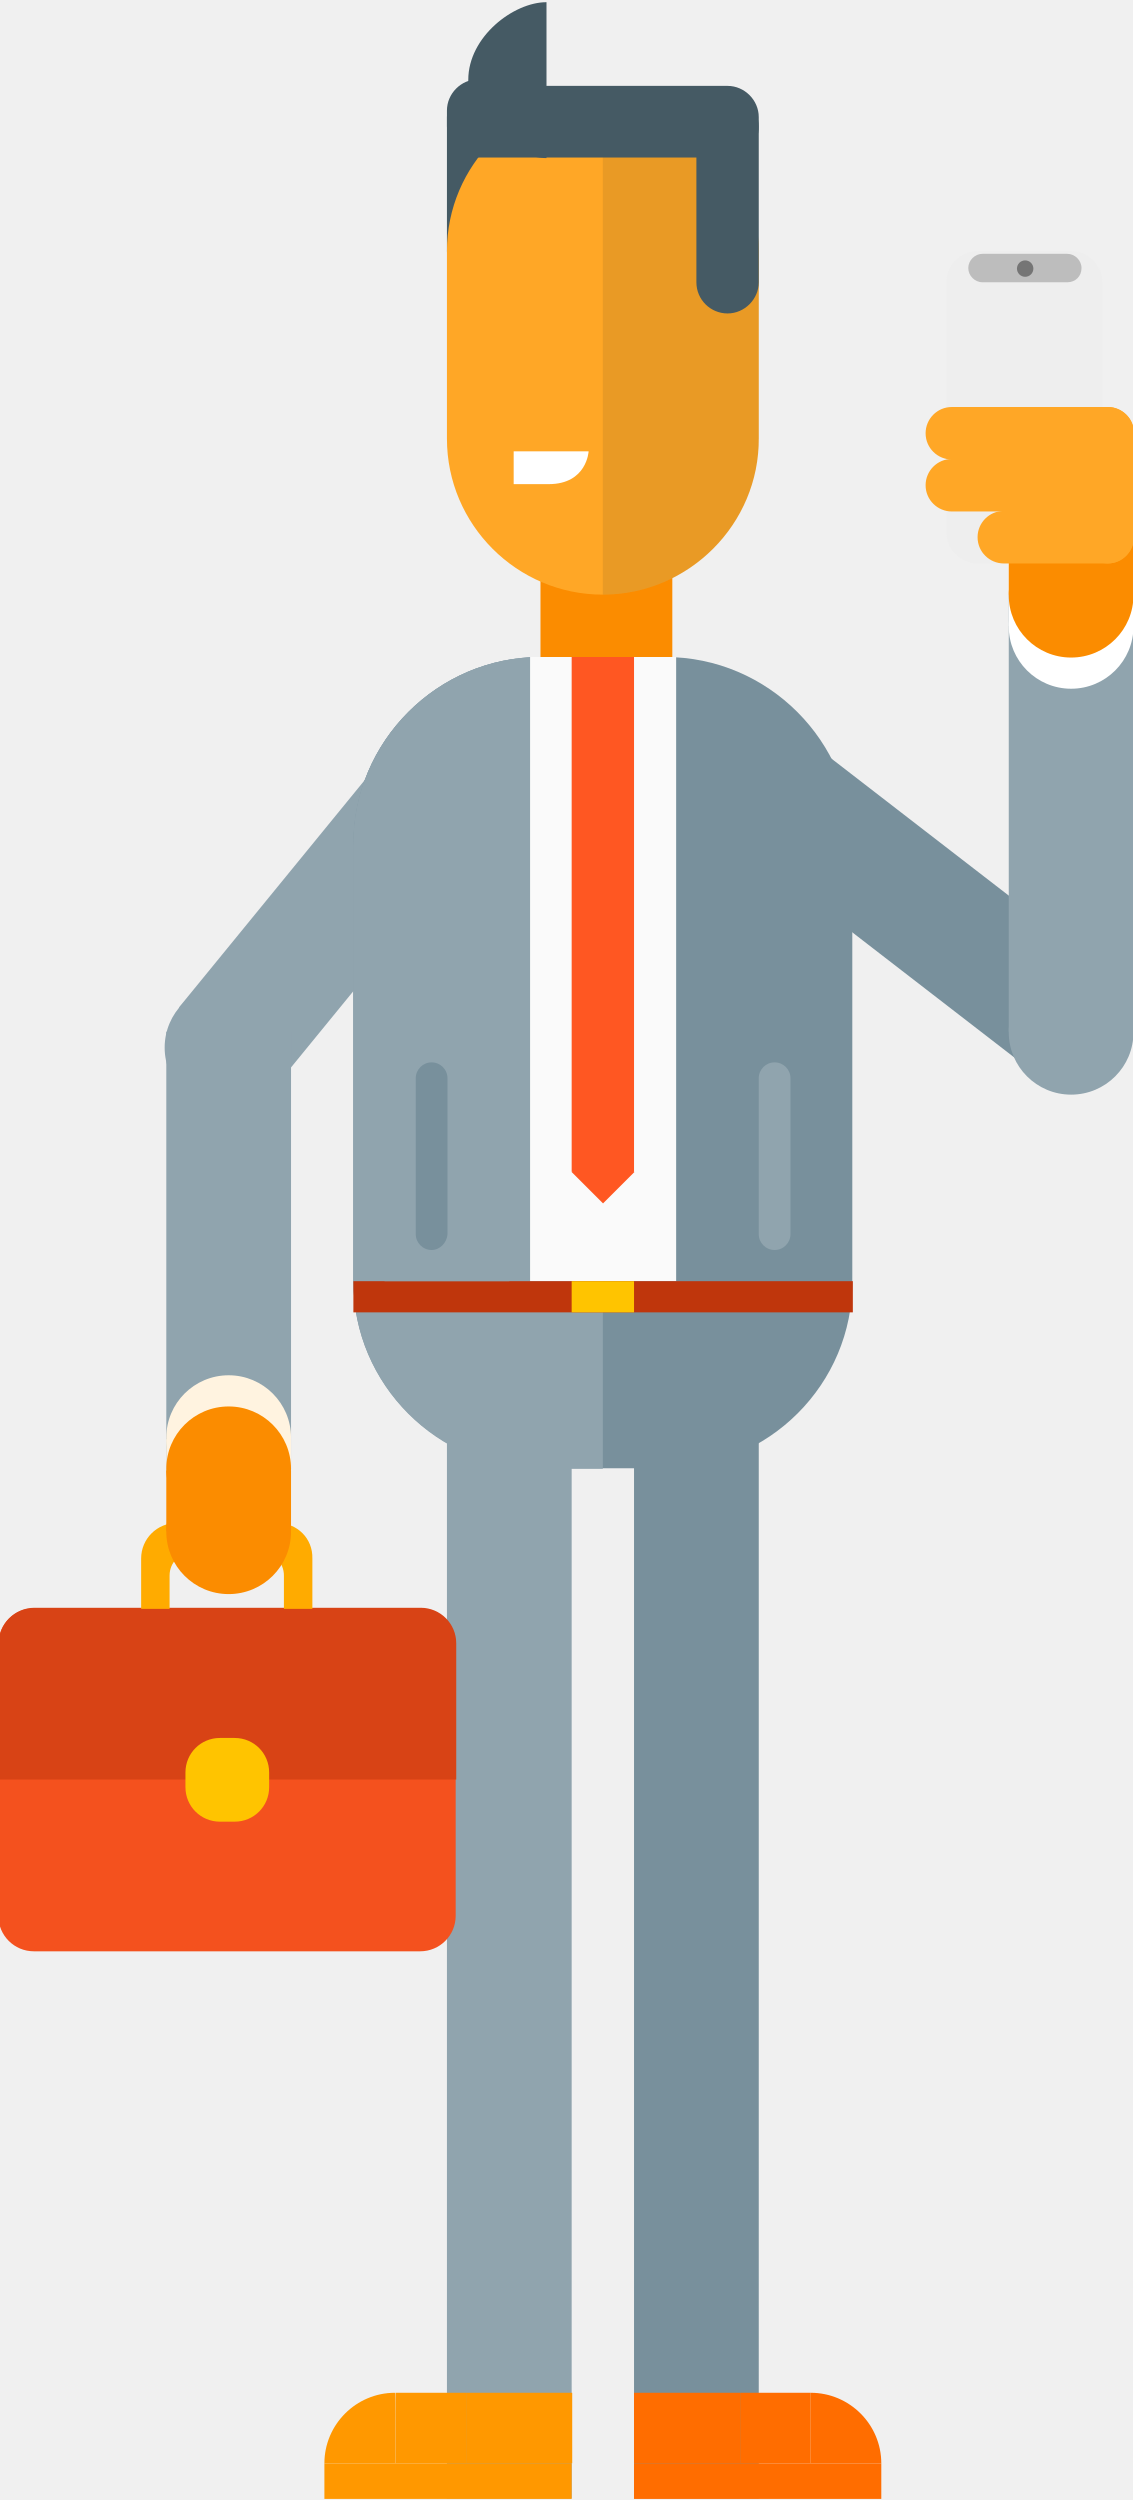
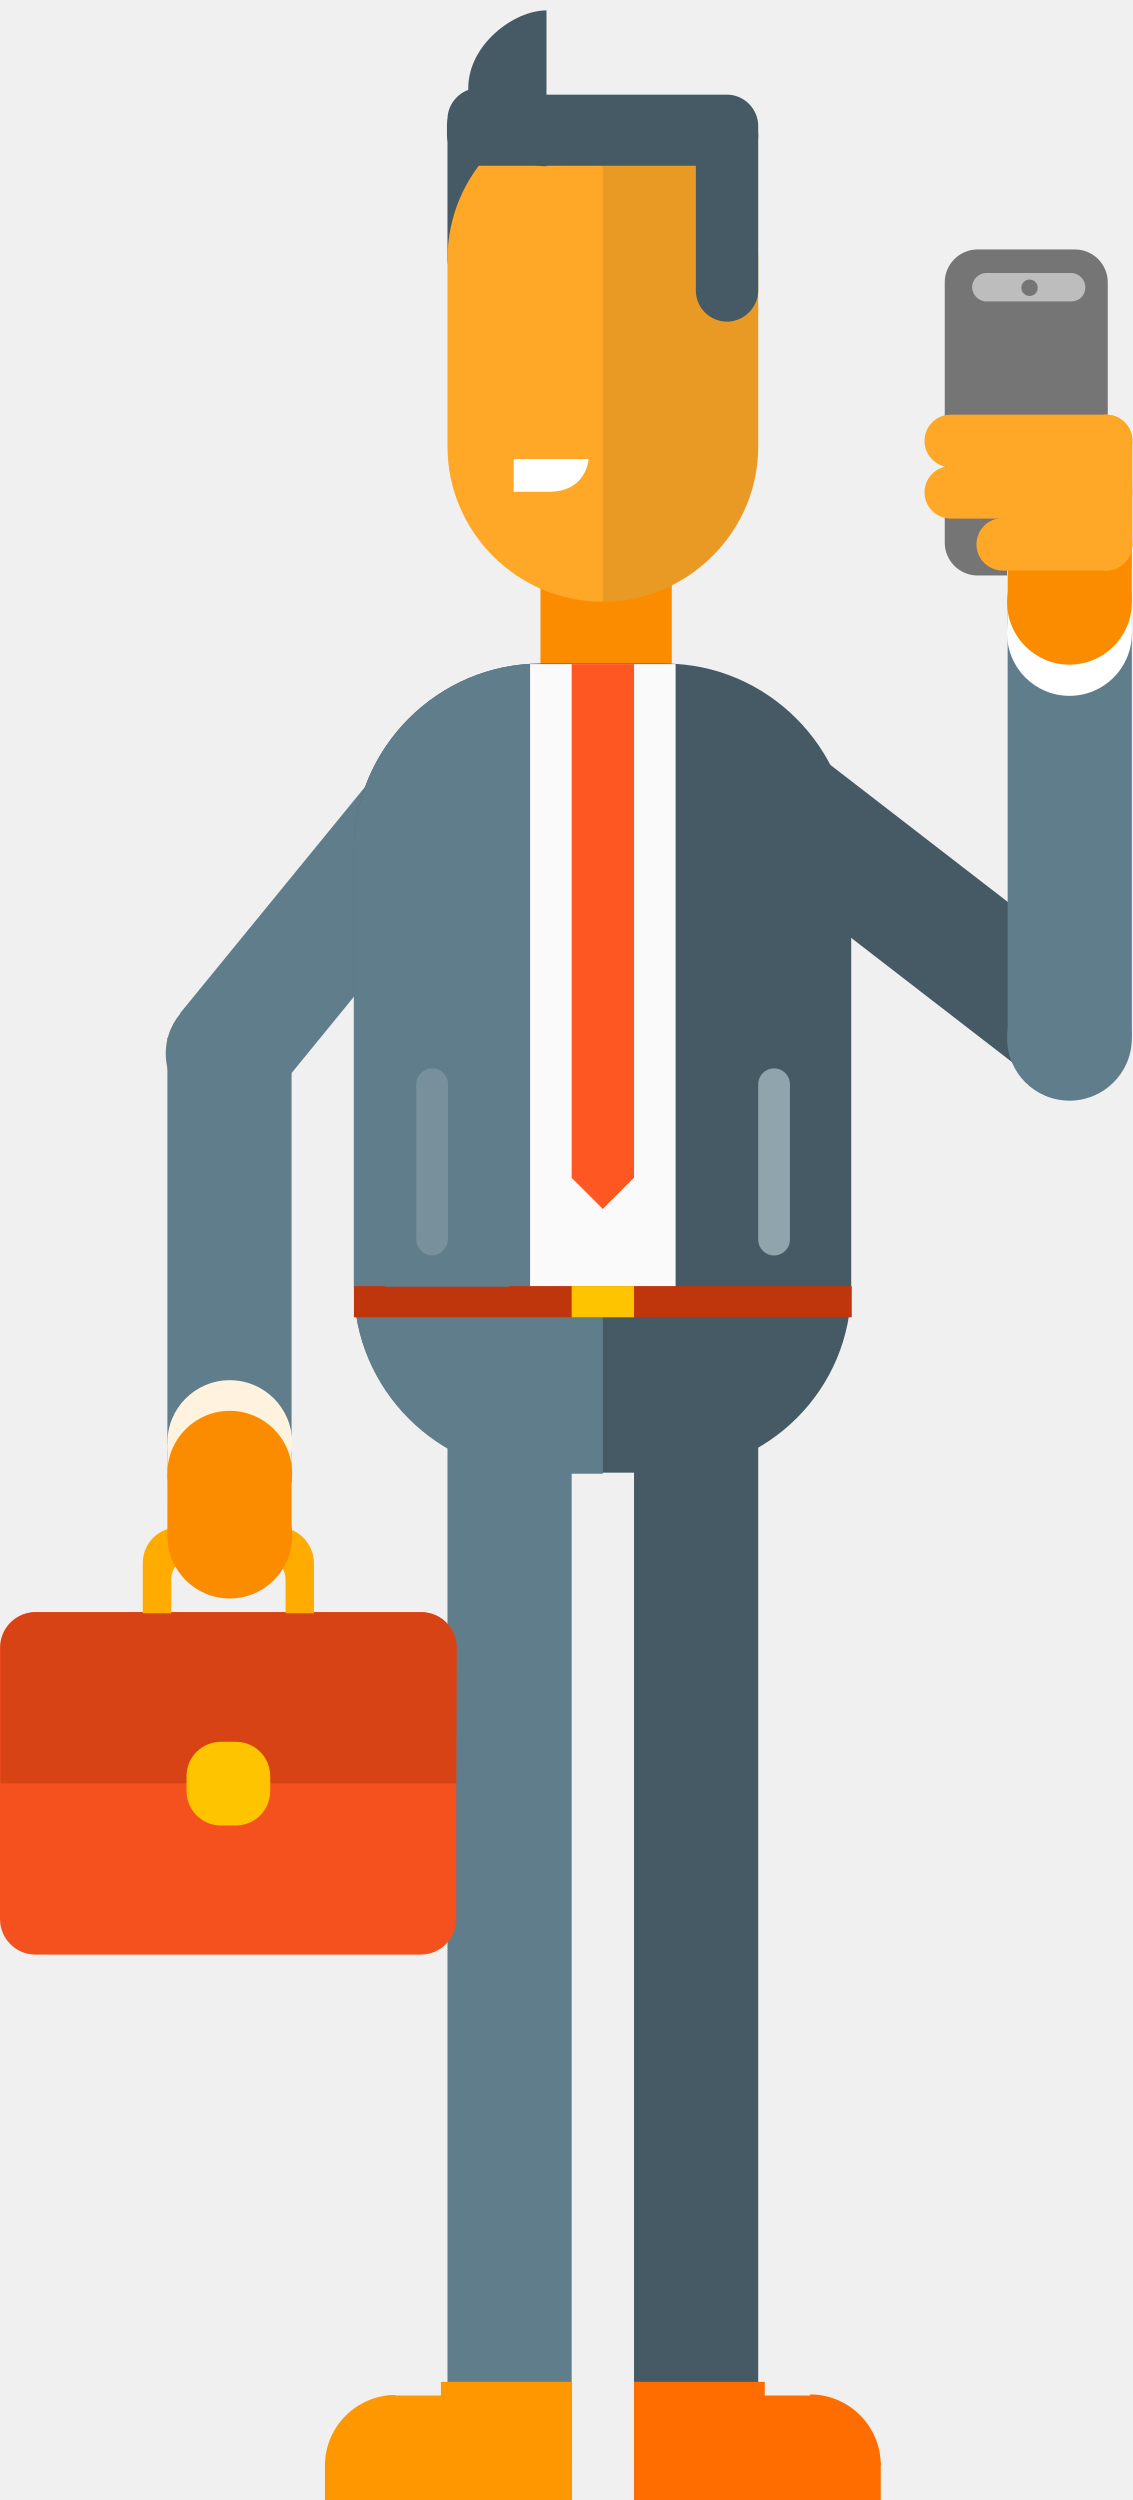
- <svg xmlns="http://www.w3.org/2000/svg" version="1.1" x="0px" y="0px" viewBox="0 0 207 457" style="enable-background:new 0 0 207 457;" xml:space="preserve">
+ <svg xmlns="http://www.w3.org/2000/svg" version="1.1" id="Layer_1" x="0px" y="0px" viewBox="-49 22 207 457" style="enable-background:new -49 22 207 457;" xml:space="preserve">
  <style type="text/css">
	.st0{fill:#455A64;}
- 	.st1{fill:#90A4AE;}
- 	.st2{fill:#FB8C00;}
- 	.st3{fill:#FFA726;}
- 	.st4{opacity:0.1;fill:#212121;}
- 	.st5{fill:#78909C;}
+ 	.st1{fill:#607D8B;}
+ 	.st2{fill:#90A4AE;}
+ 	.st3{fill:#FB8C00;}
+ 	.st4{fill:#FFA726;}
+ 	.st5{opacity:0.1;fill:#212121;enable-background:new    ;}
	.st6{fill:#FF6D00;}
	.st7{fill:#FF9800;}
	.st8{fill:#FAFAFA;}
	.st9{fill:#FF5722;}
- 	.st10{fill:#EEEEEE;}
+ 	.st10{fill:#757575;}
	.st11{fill:#BDBDBD;}
- 	.st12{fill:#757575;}
- 	.st13{fill:#FFFFFF;}
- 	.st14{fill:#BF360C;}
+ 	.st12{fill:#FFFFFF;}
+ 	.st13{fill:#BF360C;}
+ 	.st14{fill:#78909C;}
	.st15{fill:#FFC400;}
	.st16{fill:#F4511E;}
	.st17{fill:#D84315;}
	.st18{fill:#FFAB00;}
	.st19{fill:#FFF3E0;}
</style>
-   <g id="Layer_1">
+   <g id="Layer_1_1_">
</g>
  <g id="Layer_2">
-     <g id="XMLID_389_">
-       <path id="XMLID_461_" class="st0" d="M81.7,45.9V20.2c0-3.1,2.6-5.7,5.7-5.7h0c3.1,0,5.7,2.6,5.7,5.7v25.7c0,3.1-2.6,5.7-5.7,5.7    h0C84.3,51.6,81.7,49.1,81.7,45.9z" />
-       <g id="XMLID_457_">
-         <circle id="XMLID_460_" class="st1" cx="41.5" cy="191.5" r="11.4" />
-         <circle id="XMLID_459_" class="st1" cx="77.6" cy="147.3" r="11.4" />
-         <rect id="XMLID_458_" x="31.1" y="157.9" transform="matrix(0.6327 -0.7744 0.7744 0.6327 -109.2381 108.3418)" class="st1" width="57.1" height="22.8" />
+     <g id="XMLID_1_">
+       <path id="XMLID_64_" class="st0" d="M32.8,69.4V43.8c0-3.1,2.6-5.7,5.7-5.7l0,0c3.1,0,5.7,2.6,5.7,5.7v25.6c0,3.1-2.6,5.7-5.7,5.7    l0,0C35.4,75.1,32.8,72.6,32.8,69.4z" />
+       <g id="XMLID_60_">
+         <circle id="XMLID_63_" class="st1" cx="-7.3" cy="214.6" r="11.4" />
+         <circle id="XMLID_62_" class="st2" cx="28.7" cy="170.5" r="11.4" />
+         <rect id="XMLID_61_" x="-17.8" y="181.1" transform="matrix(-0.6327 0.7744 -0.7744 -0.6327 166.4802 305.8876)" class="st1" width="56.9" height="22.7" />
      </g>
-       <rect id="XMLID_456_" x="98.8" y="103" class="st2" width="24.1" height="34.2" />
-       <path id="XMLID_455_" class="st3" d="M110.2,108.7L110.2,108.7c-15.7,0-28.5-12.8-28.5-28.5V45.9c0-15.7,12.8-28.5,28.5-28.5h0    c15.7,0,28.5,12.8,28.5,28.5v34.2C138.8,95.8,125.9,108.7,110.2,108.7z" />
-       <path id="XMLID_454_" class="st4" d="M110.2,108.7L110.2,108.7l0-91.3h0c15.7,0,28.5,12.8,28.5,28.5v34.2    C138.8,95.8,125.9,108.7,110.2,108.7z" />
-       <path id="XMLID_453_" class="st5" d="M121.6,268.4H98.8c-18.8,0-34.2-15.4-34.2-34.2v-79.9c0-18.8,15.4-34.2,34.2-34.2h22.8    c18.8,0,34.2,15.4,34.2,34.2v79.9C155.9,253,140.5,268.4,121.6,268.4z" />
-       <path id="XMLID_452_" class="st1" d="M98.8,120.1h11.4v148.4H98.8c-18.8,0-34.2-15.4-34.2-34.2v-79.9    C64.6,135.5,80,120.1,98.8,120.1z" />
-       <path id="XMLID_451_" class="st1" d="M121.6,234.2H64.6v-79.9c0-18.8,15.4-34.2,34.2-34.2h22.8V234.2z" />
-       <rect id="XMLID_450_" x="81.7" y="257" class="st1" width="22.8" height="199.7" />
-       <rect id="XMLID_449_" x="115.9" y="257" class="st5" width="22.8" height="199.7" />
-       <g id="XMLID_444_">
-         <path id="XMLID_448_" class="st6" d="M148.2,450.3h12.9c0-7.1-5.8-12.9-12.9-12.9C148.2,437.4,148.2,443.1,148.2,450.3z" />
-         <rect id="XMLID_447_" x="135.3" y="437.4" class="st6" width="12.9" height="12.9" />
-         <rect id="XMLID_446_" x="115.9" y="437.4" class="st6" width="19.4" height="12.9" />
-         <rect id="XMLID_445_" x="115.9" y="450.3" class="st6" width="45.2" height="6.5" />
+       <rect id="XMLID_59_" x="49.8" y="126.3" class="st3" width="24" height="34.1" />
+       <path id="XMLID_58_" class="st4" d="M61.2,132L61.2,132c-15.7,0-28.4-12.8-28.4-28.4V69.4C32.8,53.7,45.5,41,61.2,41l0,0    c15.7,0,28.4,12.8,28.4,28.4v34.1C89.7,119.1,76.8,132,61.2,132z" />
+       <path id="XMLID_57_" class="st5" d="M61.2,132L61.2,132V41l0,0c15.7,0,28.4,12.8,28.4,28.4v34.1C89.7,119.1,76.8,132,61.2,132z" />
+       <path id="XMLID_56_" class="st0" d="M72.5,291.2H49.8c-18.7,0-34.1-15.4-34.1-34.1v-79.7c0-18.7,15.4-34.1,34.1-34.1h22.7    c18.7,0,34.1,15.4,34.1,34.1v79.7C106.7,275.9,91.4,291.2,72.5,291.2z" />
+       <path id="XMLID_55_" class="st1" d="M49.8,143.4h11.4v148H49.8c-18.7,0-34.1-15.4-34.1-34.1v-79.7    C15.7,158.7,31.1,143.4,49.8,143.4z" />
+       <path id="XMLID_54_" class="st1" d="M72.5,257.1H15.7v-79.7c0-18.7,15.4-34.1,34.1-34.1h22.7V257.1z" />
+       <rect id="XMLID_53_" x="32.8" y="279.9" class="st1" width="22.7" height="199.1" />
+       <rect id="XMLID_52_" x="66.9" y="279.9" class="st0" width="22.7" height="199.1" />
+       <g>
+         <rect x="66.9" y="457.4" class="st6" width="23.9" height="15.3" />
+         <path id="XMLID_51_" class="st6" d="M99.1,472.6h12.9c0-7.1-5.8-12.9-12.9-12.9C99.1,459.8,99.1,465.4,99.1,472.6z" />
+         <rect x="66.9" y="459.9" class="st6" width="33.6" height="12.8" />
+         <rect x="66.9" y="472.1" class="st6" width="45.1" height="6.9" />
      </g>
-       <g id="XMLID_439_">
-         <path id="XMLID_443_" class="st7" d="M72.3,450.3H59.3c0-7.1,5.8-12.9,12.9-12.9C72.3,437.4,72.3,443.1,72.3,450.3z" />
-         <rect id="XMLID_442_" x="72.3" y="437.4" class="st7" width="12.9" height="12.9" />
-         <rect id="XMLID_441_" x="85.2" y="437.4" class="st7" width="19.4" height="12.9" />
-         <rect id="XMLID_440_" x="59.3" y="450.3" class="st7" width="45.2" height="6.5" />
+       <g>
+         <rect x="31.6" y="457.4" class="st7" width="23.9" height="15.3" />
+         <path id="XMLID_50_" class="st7" d="M23.3,459.8c-7.1,0-12.9,5.8-12.9,12.9h12.9C23.3,465.4,23.3,459.8,23.3,459.8z" />
+         <rect x="21.9" y="459.9" class="st7" width="33.6" height="12.8" />
+         <rect x="10.4" y="472.1" class="st7" width="45.1" height="6.9" />
      </g>
-       <rect id="XMLID_438_" x="96.9" y="120.1" class="st8" width="26.7" height="114.1" />
-       <rect id="XMLID_437_" x="104.5" y="120.1" class="st9" width="11.4" height="94.1" />
-       <g id="XMLID_434_">
-         <circle id="XMLID_436_" class="st5" cx="138.8" cy="143" r="11.4" />
-         <rect id="XMLID_435_" x="131.1" y="153.8" transform="matrix(0.7914 0.6113 -0.6113 0.7914 135.9798 -68.0267)" class="st5" width="73.1" height="22.8" />
+       <rect id="XMLID_49_" x="47.9" y="143.4" class="st8" width="26.6" height="113.8" />
+       <rect id="XMLID_48_" x="55.5" y="143.4" class="st9" width="11.4" height="93.8" />
+       <path id="XMLID_558_" class="st10" d="M147.5,127.2h-17.8c-3.3,0-6-2.7-6-6V73.6c0-3.3,2.7-6,6-6h17.8c3.3,0,6,2.7,6,6v47.7    C153.5,124.5,150.9,127.2,147.5,127.2z" />
+       <g id="XMLID_45_">
+         <circle id="XMLID_47_" class="st0" cx="89.7" cy="166.2" r="11.4" />
+         <rect id="XMLID_46_" x="82" y="177" transform="matrix(-0.7914 -0.6113 0.6113 -0.7914 97.1209 409.7815)" class="st0" width="72.9" height="22.7" />
      </g>
-       <g id="XMLID_431_">
-         <circle id="XMLID_433_" class="st1" cx="195.8" cy="188.7" r="11.4" />
-         <rect id="XMLID_432_" x="184.4" y="108.7" class="st1" width="22.8" height="79.9" />
+       <g id="XMLID_42_">
+         <circle id="XMLID_44_" class="st1" cx="146.5" cy="211.8" r="11.4" />
+         <rect id="XMLID_43_" x="135.2" y="132" class="st1" width="22.7" height="79.7" />
      </g>
-       <path id="XMLID_430_" class="st10" d="M195.8,103h-17.1c-3.2,0-5.7-2.6-5.7-5.7V51.6c0-3.2,2.6-5.7,5.7-5.7h17.1    c3.2,0,5.7,2.6,5.7,5.7v45.6C201.5,100.4,199,103,195.8,103z" />
-       <path id="XMLID_429_" class="st11" d="M195.1,51.6h-15.5c-1.4,0-2.6-1.2-2.6-2.6v0c0-1.4,1.2-2.6,2.6-2.6h15.5    c1.4,0,2.6,1.2,2.6,2.6v0C197.7,50.5,196.6,51.6,195.1,51.6z" />
-       <circle id="XMLID_428_" class="st12" cx="187.4" cy="49.1" r="1.5" />
-       <g id="XMLID_414_">
-         <g id="XMLID_424_">
-           <circle id="XMLID_427_" class="st13" cx="195.8" cy="103.1" r="11.4" />
-           <circle id="XMLID_426_" class="st13" cx="195.8" cy="114.5" r="11.4" />
-           <rect id="XMLID_425_" x="184.4" y="103" class="st13" width="22.8" height="11.4" />
+       <path id="XMLID_41_" class="st11" d="M146.8,77.1h-15.5c-1.4,0-2.6-1.2-2.6-2.6l0,0c0-1.4,1.2-2.6,2.6-2.6h15.5    c1.4,0,2.6,1.2,2.6,2.6l0,0C149.4,76,148.3,77.1,146.8,77.1z" />
+       <circle id="XMLID_40_" class="st10" cx="139.2" cy="74.6" r="1.5" />
+       <g id="XMLID_26_">
+         <g id="XMLID_36_">
+           <circle id="XMLID_39_" class="st12" cx="146.5" cy="126.4" r="11.4" />
+           <circle id="XMLID_38_" class="st12" cx="146.5" cy="137.8" r="11.4" />
+           <rect id="XMLID_37_" x="135.2" y="126.3" class="st12" width="22.7" height="11.4" />
        </g>
-         <g id="XMLID_420_">
-           <circle id="XMLID_423_" class="st2" cx="195.8" cy="97.4" r="11.4" />
-           <circle id="XMLID_422_" class="st2" cx="195.8" cy="108.8" r="11.4" />
-           <rect id="XMLID_421_" x="184.4" y="97.3" class="st2" width="22.8" height="11.4" />
+         <g id="XMLID_32_">
+           <circle id="XMLID_35_" class="st3" cx="146.5" cy="120.7" r="11.4" />
+           <circle id="XMLID_34_" class="st3" cx="146.5" cy="132.1" r="11.4" />
+           <rect id="XMLID_33_" x="135.2" y="120.6" class="st3" width="22.7" height="11.4" />
        </g>
-         <g id="XMLID_415_">
-           <path id="XMLID_419_" class="st3" d="M202.5,84h-28.5c-2.6,0-4.8-2.1-4.8-4.8v0c0-2.6,2.1-4.8,4.8-4.8h28.5      c2.6,0,4.8,2.1,4.8,4.8v0C207.2,81.8,205.1,84,202.5,84z" />
-           <path id="XMLID_418_" class="st3" d="M197.7,98.2v-19c0-2.6,2.1-4.8,4.8-4.8l0,0c2.6,0,4.8,2.1,4.8,4.8v19      c0,2.6-2.1,4.8-4.8,4.8l0,0C199.9,103,197.7,100.8,197.7,98.2z" />
-           <path id="XMLID_417_" class="st3" d="M202.5,93.5h-28.5c-2.6,0-4.8-2.1-4.8-4.8v0c0-2.6,2.1-4.8,4.8-4.8h28.5      c2.6,0,4.8,2.1,4.8,4.8v0C207.2,91.3,205.1,93.5,202.5,93.5z" />
-           <path id="XMLID_416_" class="st3" d="M202.5,103h-19c-2.6,0-4.8-2.1-4.8-4.8v0c0-2.6,2.1-4.8,4.8-4.8h19c2.6,0,4.8,2.1,4.8,4.8      v0C207.2,100.8,205.1,103,202.5,103z" />
+         <g id="XMLID_27_">
+           <path id="XMLID_31_" class="st4" d="M153.2,107.4h-28.4c-2.6,0-4.8-2.1-4.8-4.8l0,0c0-2.6,2.1-4.8,4.8-4.8h28.4      c2.6,0,4.8,2.1,4.8,4.8l0,0C157.9,105.2,155.8,107.4,153.2,107.4z" />
+           <path id="XMLID_30_" class="st4" d="M148.4,121.5v-18.9c0-2.6,2.1-4.8,4.8-4.8l0,0c2.6,0,4.8,2.1,4.8,4.8v18.9      c0,2.6-2.1,4.8-4.8,4.8l0,0C150.6,126.3,148.4,124.1,148.4,121.5z" />
+           <path id="XMLID_29_" class="st4" d="M153.2,116.8h-28.4c-2.6,0-4.8-2.1-4.8-4.8l0,0c0-2.6,2.1-4.8,4.8-4.8h28.4      c2.6,0,4.8,2.1,4.8,4.8l0,0C157.9,114.7,155.8,116.8,153.2,116.8z" />
+           <path id="XMLID_28_" class="st4" d="M153.2,126.3h-18.9c-2.6,0-4.8-2.1-4.8-4.8l0,0c0-2.6,2.1-4.8,4.8-4.8h18.9      c2.6,0,4.8,2.1,4.8,4.8l0,0C157.9,124.1,155.8,126.3,153.2,126.3z" />
        </g>
      </g>
-       <rect id="XMLID_413_" x="64.6" y="234.2" class="st14" width="91.3" height="5.7" />
-       <rect id="XMLID_412_" x="70.3" y="194.3" class="st1" width="22.8" height="39.9" />
-       <path id="XMLID_411_" class="st1" d="M141.6,228.5L141.6,228.5c-1.6,0-2.9-1.3-2.9-2.9v-28.5c0-1.6,1.3-2.9,2.9-2.9h0    c1.6,0,2.9,1.3,2.9,2.9v28.5C144.5,227.2,143.2,228.5,141.6,228.5z" />
-       <path id="XMLID_410_" class="st5" d="M78.9,228.5L78.9,228.5c-1.6,0-2.9-1.3-2.9-2.9v-28.5c0-1.6,1.3-2.9,2.9-2.9h0    c1.6,0,2.9,1.3,2.9,2.9v28.5C81.7,227.2,80.4,228.5,78.9,228.5z" />
-       <rect id="XMLID_409_" x="104.5" y="234.2" class="st15" width="11.4" height="5.7" />
-       <g id="XMLID_406_">
-         <circle id="XMLID_408_" class="st1" cx="41.8" cy="268.5" r="11.4" />
-         <rect id="XMLID_407_" x="30.4" y="188.6" class="st1" width="22.8" height="79.9" />
+       <rect id="XMLID_25_" x="15.7" y="257.1" class="st13" width="91" height="5.7" />
+       <rect id="XMLID_24_" x="21.4" y="217.4" class="st1" width="22.7" height="39.8" />
+       <path id="XMLID_23_" class="st2" d="M92.5,251.5L92.5,251.5c-1.6,0-2.9-1.3-2.9-2.9v-28.4c0-1.6,1.3-2.9,2.9-2.9l0,0    c1.6,0,2.9,1.3,2.9,2.9v28.4C95.4,250.2,94.1,251.5,92.5,251.5z" />
+       <path id="XMLID_22_" class="st14" d="M30,251.5L30,251.5c-1.6,0-2.9-1.3-2.9-2.9v-28.4c0-1.6,1.3-2.9,2.9-2.9l0,0    c1.6,0,2.9,1.3,2.9,2.9v28.4C32.8,250.2,31.5,251.5,30,251.5z" />
+       <rect id="XMLID_21_" x="55.5" y="257.1" class="st15" width="11.4" height="5.7" />
+       <g id="XMLID_18_">
+         <circle id="XMLID_20_" class="st2" cx="-7" cy="291.3" r="11.4" />
+         <rect id="XMLID_19_" x="-18.4" y="211.7" class="st1" width="22.7" height="79.7" />
      </g>
-       <g id="XMLID_400_">
-         <path id="XMLID_405_" class="st16" d="M76.8,356.7H6.2c-3.6,0-6.5-2.9-6.5-6.5v-49.7c0-3.6,2.9-6.5,6.5-6.5h70.6     c3.6,0,6.5,2.9,6.5,6.5v49.7C83.3,353.8,80.4,356.7,76.8,356.7z" />
-         <path id="XMLID_404_" class="st17" d="M83.3,325.3H-0.2v-24.9c0-3.6,2.9-6.5,6.5-6.5h70.6c3.6,0,6.5,2.9,6.5,6.5V325.3z" />
-         <path id="XMLID_2_" class="st18" d="M50.7,278.4H32.3c-3.6,0-6.5,2.9-6.5,6.5v9.2h5.2v-6.1c0-2.4,1.9-4.3,4.3-4.3h12.3     c2.4,0,4.3,1.9,4.3,4.3v6.1h5.2v-9.2C57.2,281.2,54.3,278.4,50.7,278.4z" />
-         <path id="XMLID_401_" class="st15" d="M42.9,333h-2.7c-3.5,0-6.3-2.8-6.3-6.3V324c0-3.5,2.8-6.3,6.3-6.3h2.7     c3.5,0,6.3,2.8,6.3,6.3v2.7C49.2,330.2,46.4,333,42.9,333z" />
+       <g id="XMLID_13_">
+         <path id="XMLID_17_" class="st16" d="M27.9,379.3h-70.4c-3.6,0-6.5-2.9-6.5-6.5v-49.6c0-3.6,2.9-6.5,6.5-6.5h70.4     c3.6,0,6.5,2.9,6.5,6.5v49.6C34.4,376.4,31.5,379.3,27.9,379.3z" />
+         <path id="XMLID_16_" class="st17" d="M34.4,348h-83.3v-24.8c0-3.6,2.9-6.5,6.5-6.5H28c3.6,0,6.5,2.9,6.5,6.5L34.4,348L34.4,348z" />
+         <path id="XMLID_15_" class="st18" d="M1.9,301.2h-18.3c-3.6,0-6.5,2.9-6.5,6.5v9.2h5.2v-6.1c0-2.4,1.9-4.3,4.3-4.3h12.3     c2.4,0,4.3,1.9,4.3,4.3v6.1h5.2v-9.2C8.3,304,5.4,301.2,1.9,301.2z" />
+         <path id="XMLID_14_" class="st15" d="M-5.9,355.7h-2.7c-3.5,0-6.3-2.8-6.3-6.3v-2.7c0-3.5,2.8-6.3,6.3-6.3h2.7     c3.5,0,6.3,2.8,6.3,6.3v2.7C0.4,352.9-2.4,355.7-5.9,355.7z" />
      </g>
-       <circle id="XMLID_399_" class="st2" cx="41.8" cy="280" r="11.4" />
-       <circle id="XMLID_398_" class="st19" cx="41.8" cy="262.8" r="11.4" />
-       <rect id="XMLID_397_" x="30.4" y="263.1" class="st19" width="22.8" height="11.1" />
-       <circle id="XMLID_396_" class="st2" cx="41.8" cy="268.5" r="11.4" />
-       <rect id="XMLID_395_" x="30.4" y="268.8" class="st2" width="22.8" height="11.1" />
-       <path id="XMLID_394_" class="st13" d="M93.9,88.5v-6h13.7c0,0-0.3,6-7.3,6C93.5,88.5,93.9,88.5,93.9,88.5z" />
-       <path id="XMLID_393_" class="st0" d="M133.1,28.8H87.4c-3.1,0-5.7-2.6-5.7-5.7v-1.7c0-3.1,2.6-5.7,5.7-5.7h45.6    c3.1,0,5.7,2.6,5.7,5.7v1.7C138.8,26.2,136.2,28.8,133.1,28.8z" />
-       <path id="XMLID_392_" class="st0" d="M127.3,51.6V23.1c0-3.1,2.6-5.7,5.7-5.7h0c3.1,0,5.7,2.6,5.7,5.7v28.5c0,3.1-2.6,5.7-5.7,5.7    h0C129.9,57.3,127.3,54.8,127.3,51.6z" />
-       <path id="XMLID_391_" class="st0" d="M99.9,28.9c-6,0-14.3-6.4-14.3-14.3S93.9,0.4,99.9,0.4V28.9z" />
-       <rect id="XMLID_390_" x="106.2" y="210.2" transform="matrix(0.7071 0.7071 -0.7071 0.7071 183.7736 -15.1979)" class="st9" width="8.1" height="8.1" />
+       <circle id="XMLID_12_" class="st3" cx="-7" cy="302.8" r="11.4" />
+       <circle id="XMLID_11_" class="st19" cx="-7" cy="285.7" r="11.4" />
+       <rect id="XMLID_10_" x="-18.4" y="286" class="st19" width="22.7" height="11.1" />
+       <circle id="XMLID_9_" class="st3" cx="-7" cy="291.3" r="11.4" />
+       <rect id="XMLID_8_" x="-18.4" y="291.6" class="st3" width="22.7" height="11.1" />
+       <path id="XMLID_7_" class="st12" d="M44.9,111.9v-6h13.7c0,0-0.3,6-7.3,6C44.5,111.9,44.9,111.9,44.9,111.9z" />
+       <path id="XMLID_6_" class="st0" d="M84,52.3H38.4c-3.1,0-5.7-2.6-5.7-5.7V45c0-3.1,2.6-5.7,5.7-5.7h45.5c3.1,0,5.7,2.6,5.7,5.7    v1.7C89.7,49.7,87.1,52.3,84,52.3z" />
+       <path id="XMLID_5_" class="st0" d="M78.2,75.1V46.7c0-3.1,2.6-5.7,5.7-5.7l0,0c3.1,0,5.7,2.6,5.7,5.7v28.4c0,3.1-2.6,5.7-5.7,5.7    l0,0C80.8,80.8,78.2,78.3,78.2,75.1z" />
+       <path id="XMLID_4_" class="st0" d="M50.9,52.4c-6,0-14.3-6.4-14.3-14.3c0-7.9,8.3-14.2,14.3-14.2V52.4z" />
+       <rect id="XMLID_3_" x="57.2" y="233.2" transform="matrix(-0.7071 -0.7071 0.7071 -0.7071 -63.2624 448.3358)" class="st9" width="8.1" height="8.1" />
    </g>
  </g>
</svg>
